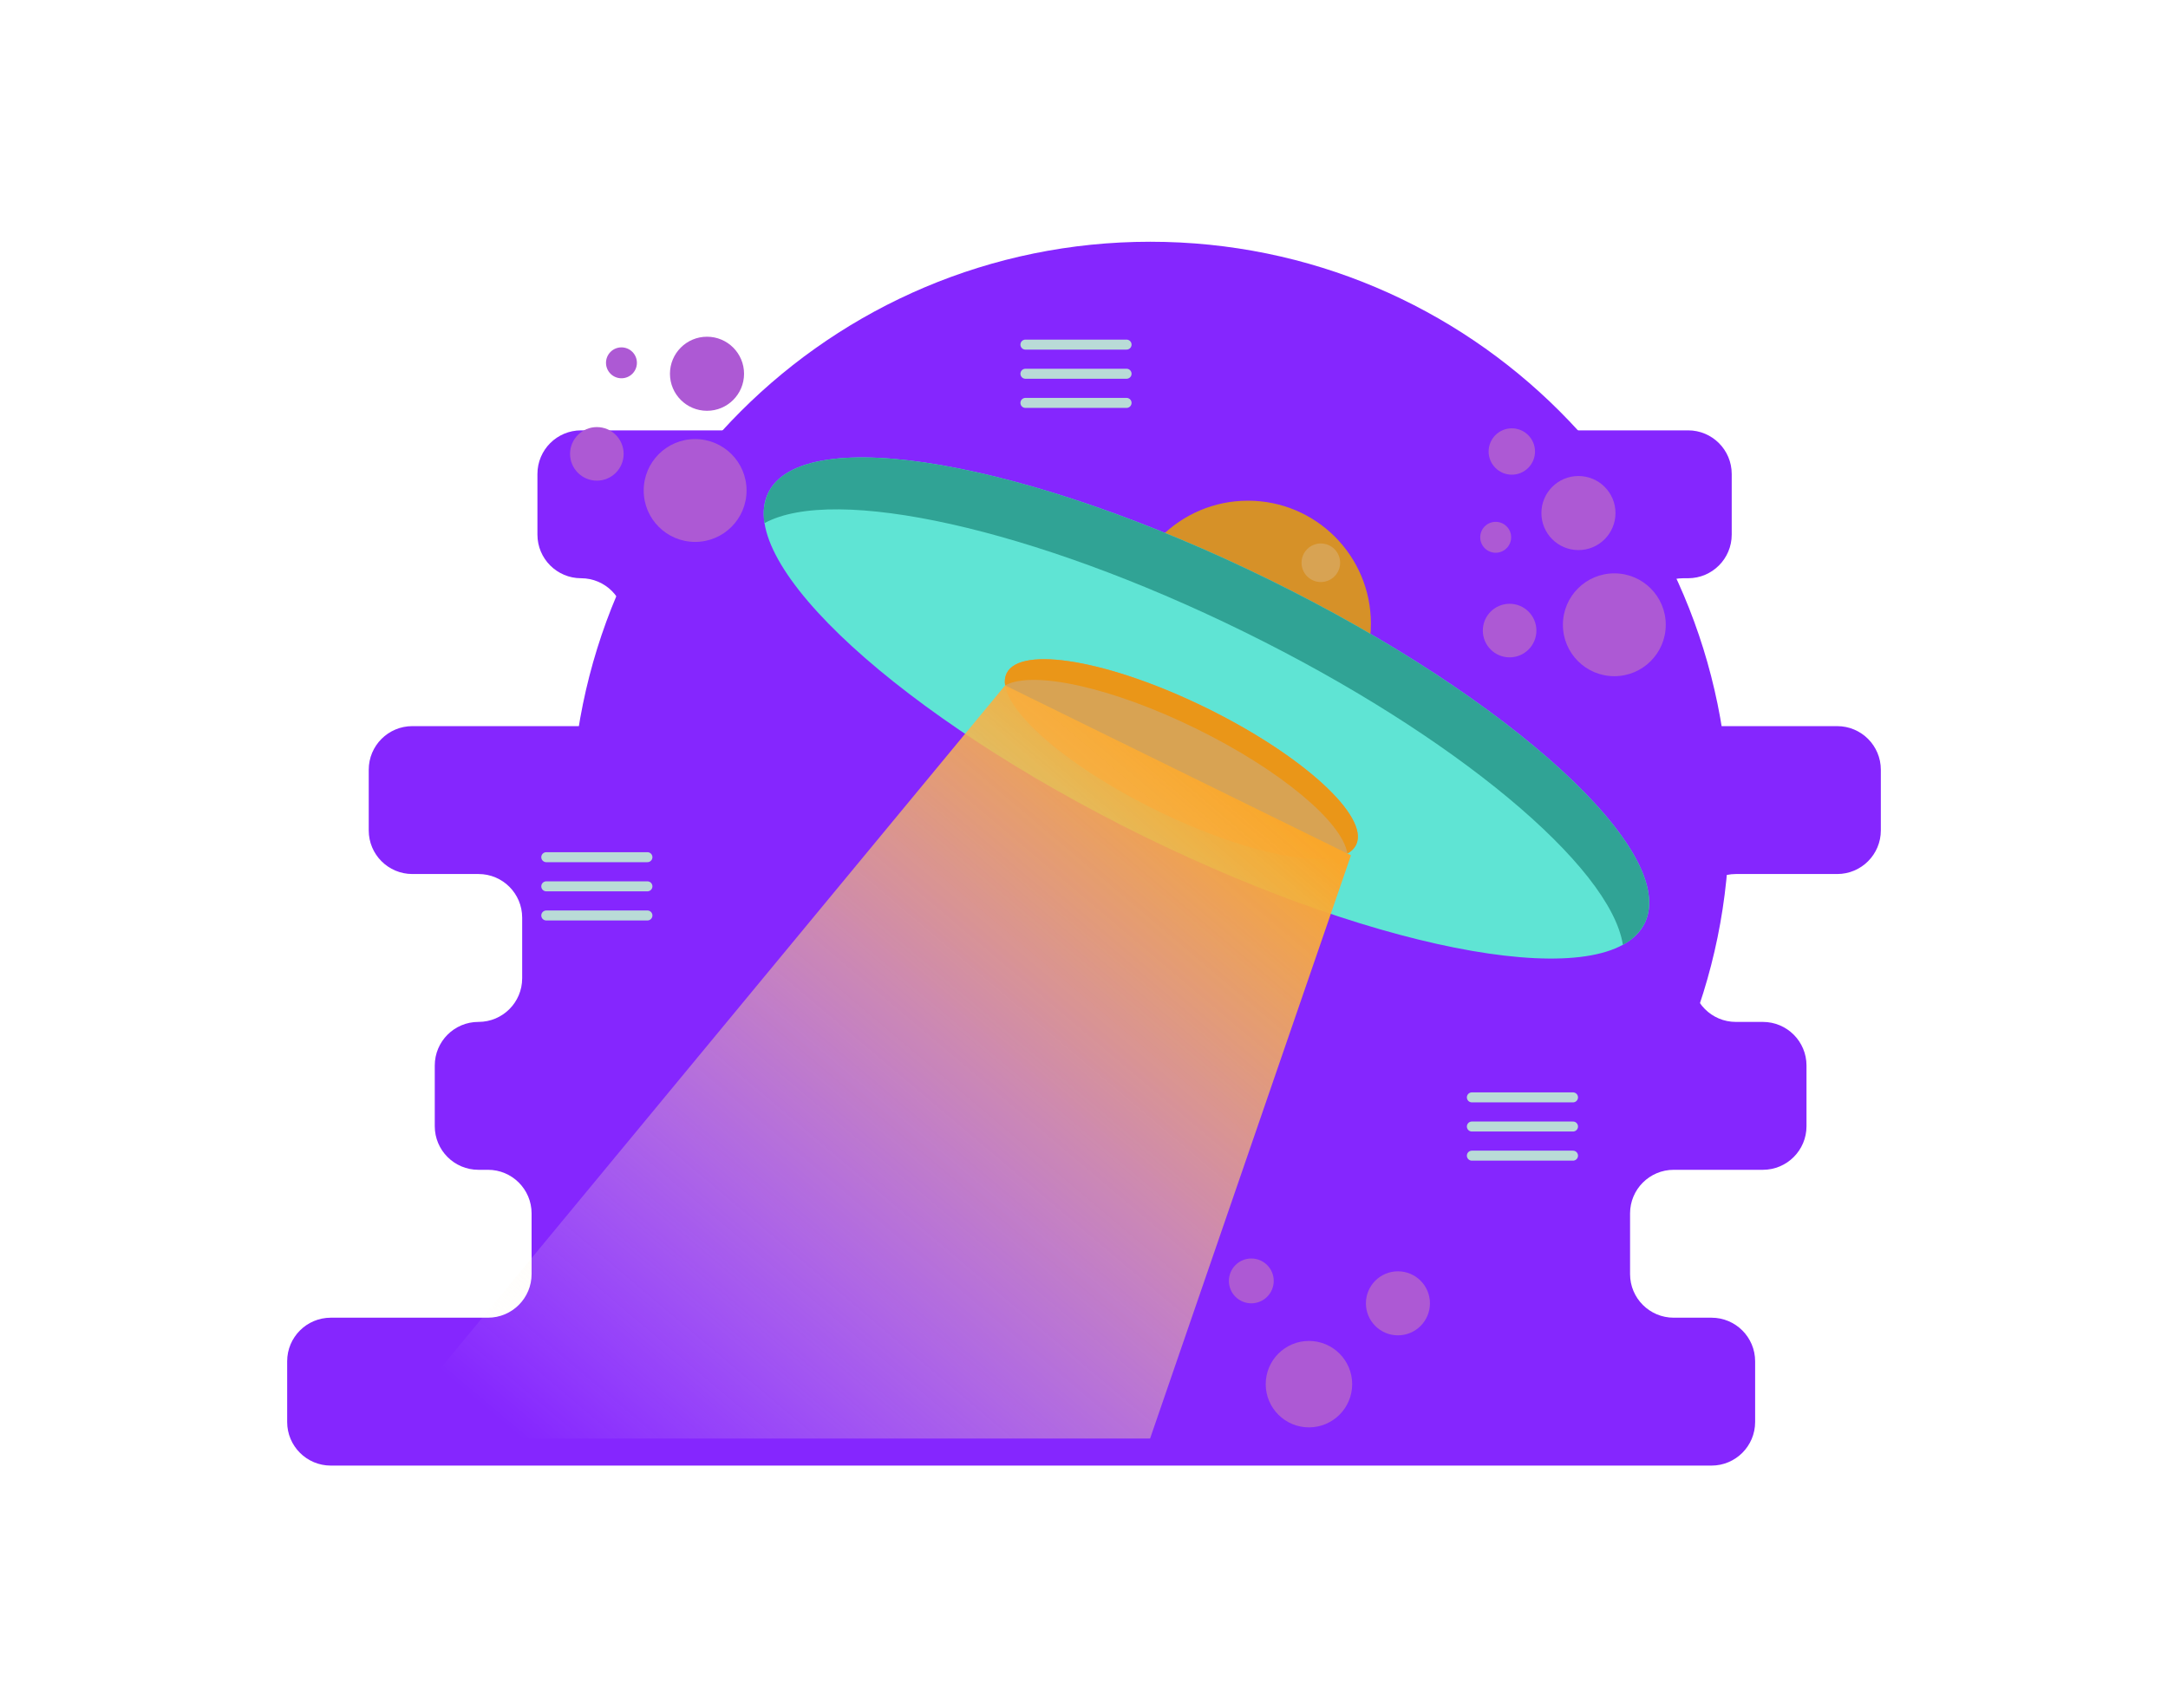
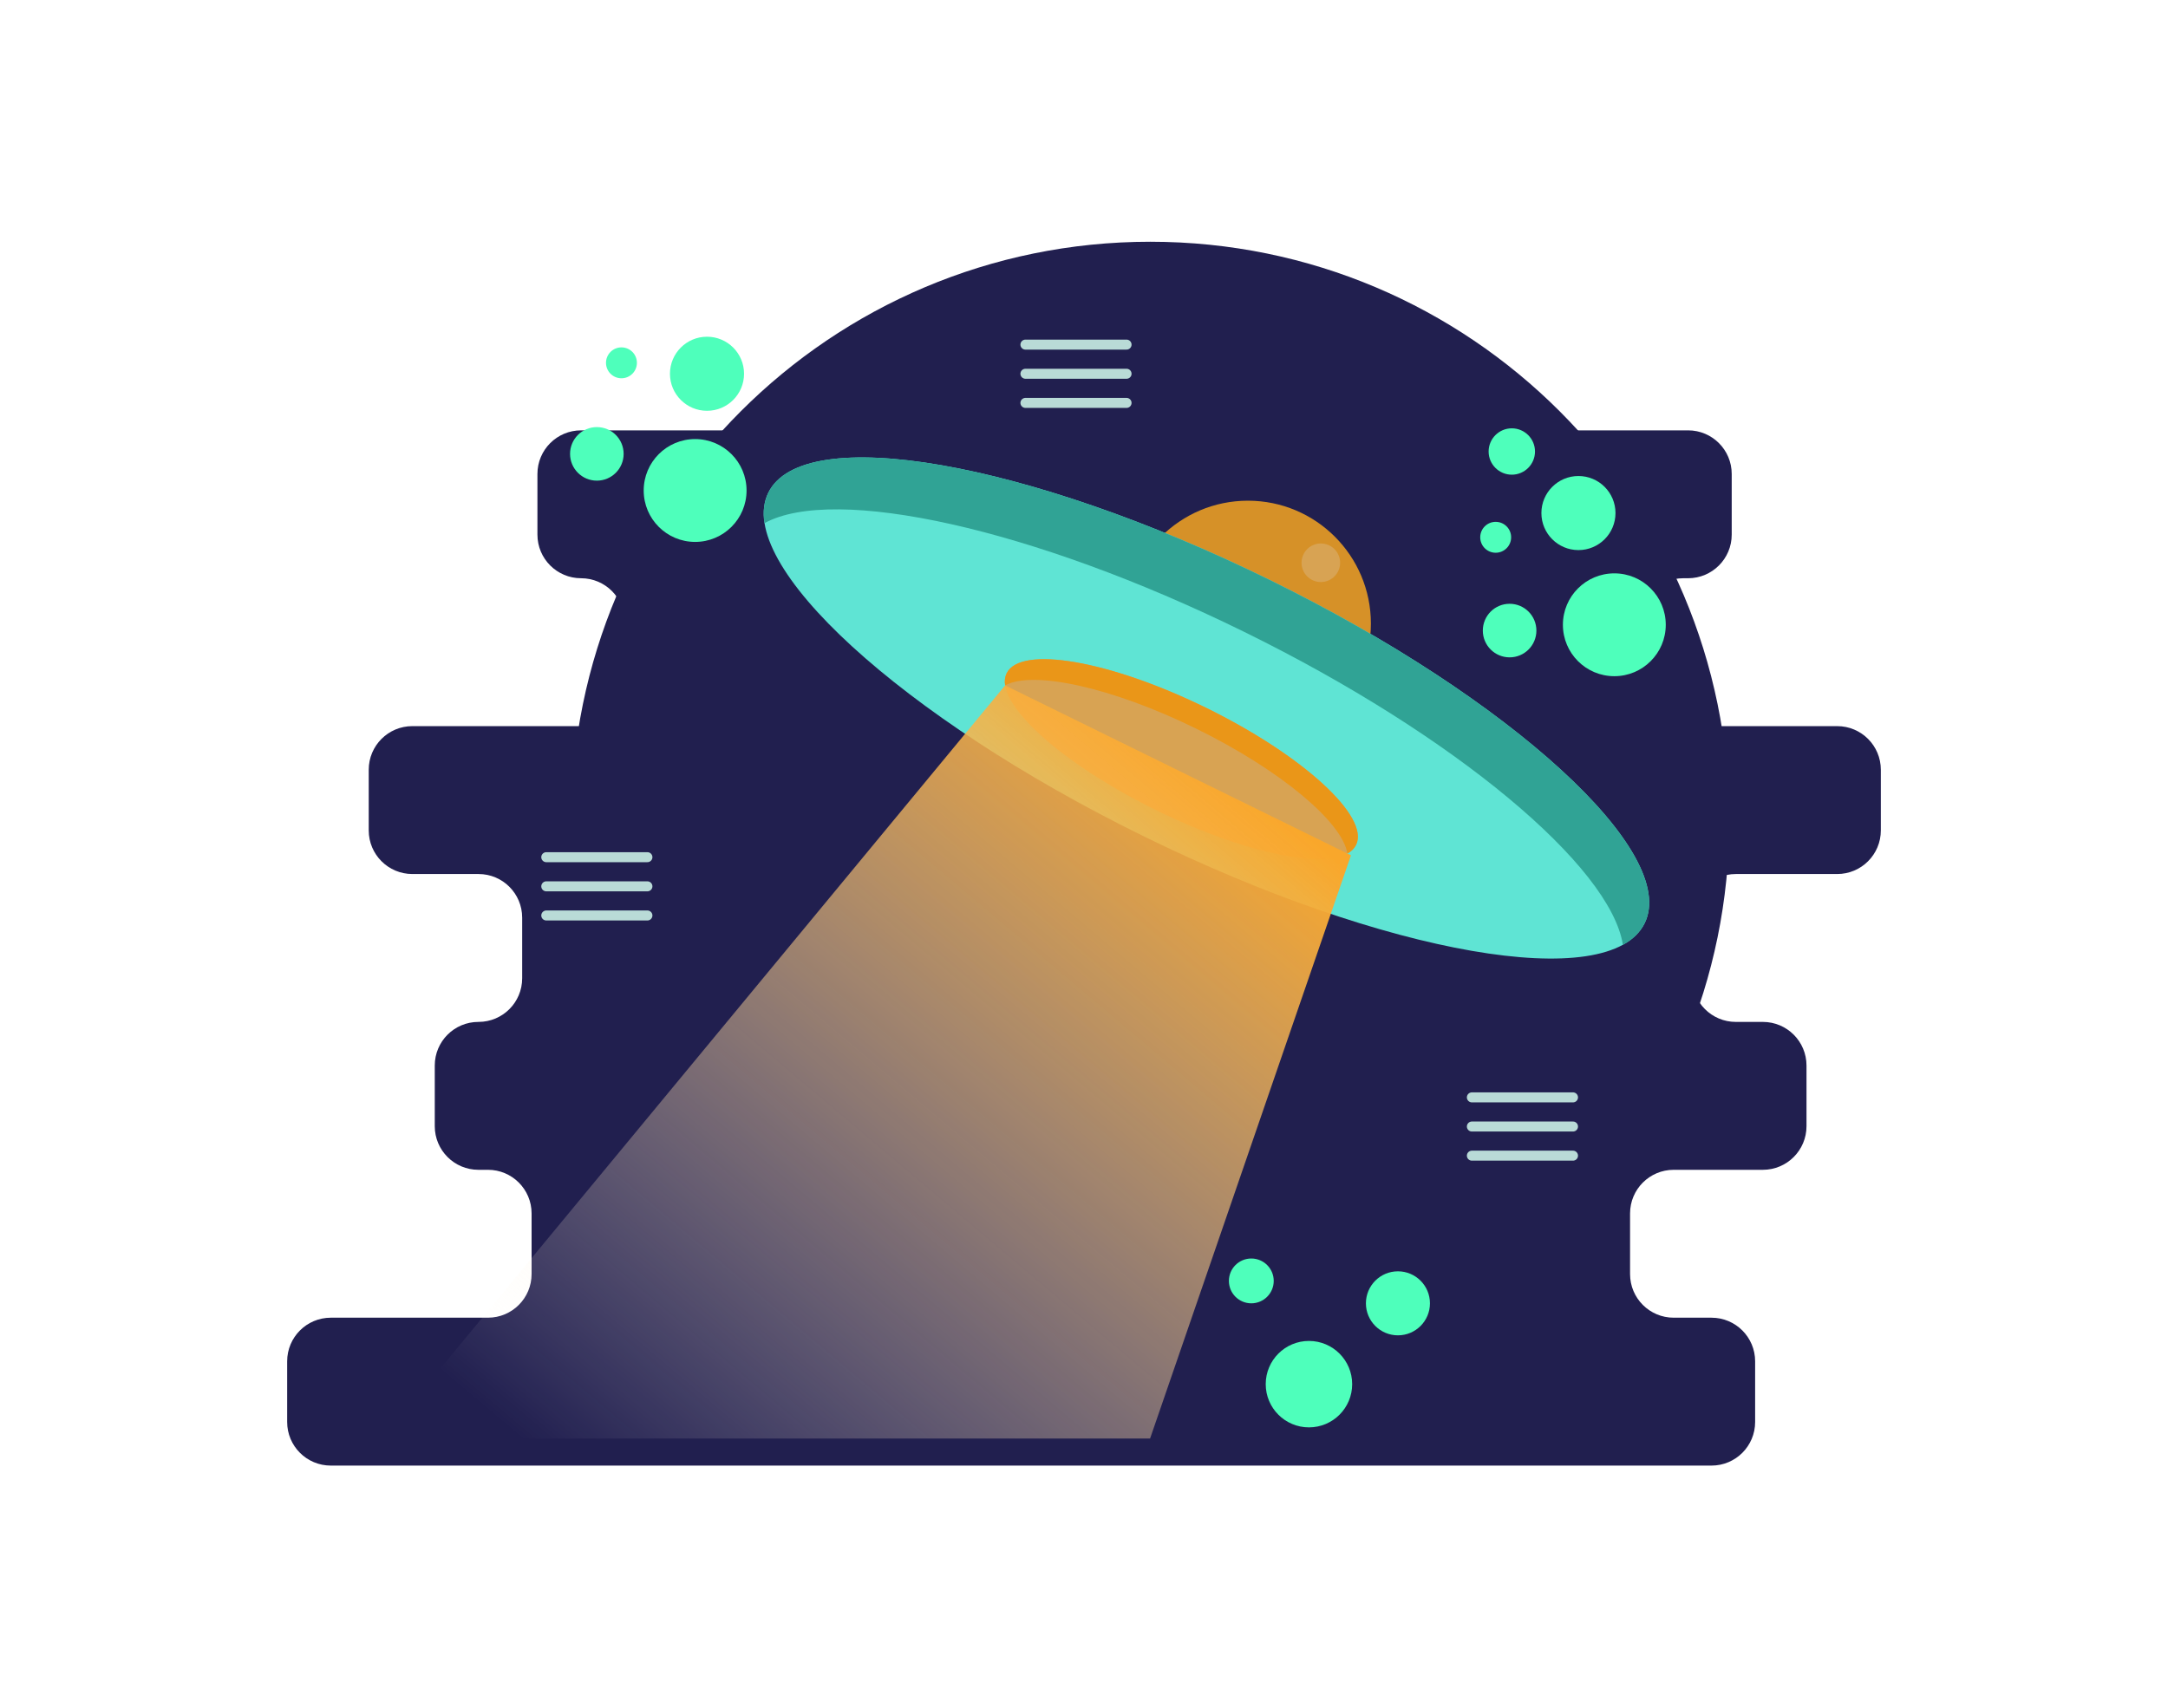
<svg xmlns="http://www.w3.org/2000/svg" data-name="Layer 1" viewBox="0 0 650 512">
  <defs>
    <linearGradient id="a" x1="385.269" x2="197.929" y1="244.818" y2="466.678" gradientUnits="userSpaceOnUse">
      <stop class="stopColorf9ae2b svgShape" offset="0" stop-color="#f9a72b" />
      <stop class="stopColorffffff svgShape" offset="1" stop-color="#fff" stop-opacity="0" />
    </linearGradient>
  </defs>
-   <circle cx="344.862" cy="246.113" r="173.618" fill="#8526fe" class="colordbe8ec svgShape" />
-   <path fill="#8526fe" d="M563.904,249.025V230.834a13.079,13.079,0,0,0-13.079-13.079h-46.166a13.079,13.079,0,0,1-13.079-13.079V186.484a13.079,13.079,0,0,1,13.079-13.079h1.458a13.079,13.079,0,0,0,13.079-13.079V142.134a13.079,13.079,0,0,0-13.079-13.079H174.209a13.079,13.079,0,0,0-13.079,13.079v18.191a13.079,13.079,0,0,0,13.079,13.079h0a13.079,13.079,0,0,1,13.079,13.079v18.191a13.079,13.079,0,0,1-13.079,13.079H123.63a13.079,13.079,0,0,0-13.079,13.079V249.025a13.079,13.079,0,0,0,13.079,13.079h19.847a13.079,13.079,0,0,1,13.079,13.079v18.191a13.079,13.079,0,0,1-13.079,13.079h-.048A13.079,13.079,0,0,0,130.349,319.534V337.725a13.079,13.079,0,0,0,13.079,13.079h2.871A13.079,13.079,0,0,1,159.379,363.884v18.191a13.079,13.079,0,0,1-13.079,13.079H99.175a13.079,13.079,0,0,0-13.079,13.079v18.191A13.079,13.079,0,0,0,99.175,439.505h413.963a13.079,13.079,0,0,0,13.079-13.079V408.234a13.079,13.079,0,0,0-13.079-13.079H501.798a13.079,13.079,0,0,1-13.079-13.079V363.884a13.079,13.079,0,0,1,13.079-13.079h26.74A13.079,13.079,0,0,0,541.617,337.725V319.534a13.079,13.079,0,0,0-13.079-13.079H520.426a13.079,13.079,0,0,1-13.079-13.079V275.184A13.079,13.079,0,0,1,520.426,262.104H550.825A13.079,13.079,0,0,0,563.904,249.025Z" class="colordbe8ec svgShape" />
+   <circle cx="344.862" cy="246.113" r="173.618" fill="#211f4f" class="colordbe8ec svgShape" />
+   <path fill="#211f4f" d="M563.904,249.025V230.834a13.079,13.079,0,0,0-13.079-13.079h-46.166a13.079,13.079,0,0,1-13.079-13.079V186.484a13.079,13.079,0,0,1,13.079-13.079h1.458a13.079,13.079,0,0,0,13.079-13.079V142.134a13.079,13.079,0,0,0-13.079-13.079H174.209a13.079,13.079,0,0,0-13.079,13.079v18.191a13.079,13.079,0,0,0,13.079,13.079h0a13.079,13.079,0,0,1,13.079,13.079v18.191a13.079,13.079,0,0,1-13.079,13.079H123.63a13.079,13.079,0,0,0-13.079,13.079V249.025a13.079,13.079,0,0,0,13.079,13.079h19.847a13.079,13.079,0,0,1,13.079,13.079v18.191a13.079,13.079,0,0,1-13.079,13.079h-.048A13.079,13.079,0,0,0,130.349,319.534V337.725a13.079,13.079,0,0,0,13.079,13.079h2.871A13.079,13.079,0,0,1,159.379,363.884v18.191a13.079,13.079,0,0,1-13.079,13.079H99.175a13.079,13.079,0,0,0-13.079,13.079v18.191A13.079,13.079,0,0,0,99.175,439.505h413.963a13.079,13.079,0,0,0,13.079-13.079V408.234a13.079,13.079,0,0,0-13.079-13.079H501.798a13.079,13.079,0,0,1-13.079-13.079V363.884a13.079,13.079,0,0,1,13.079-13.079h26.74A13.079,13.079,0,0,0,541.617,337.725V319.534a13.079,13.079,0,0,0-13.079-13.079H520.426a13.079,13.079,0,0,1-13.079-13.079V275.184A13.079,13.079,0,0,1,520.426,262.104H550.825A13.079,13.079,0,0,0,563.904,249.025Z" class="colordbe8ec svgShape" />
  <line x1="163.784" x2="194.105" y1="257.056" y2="257.056" fill="none" stroke="#b9dbd7" stroke-linecap="round" stroke-miterlimit="10" stroke-width="3" class="colorStrokeb9d4db svgStroke" />
  <line x1="163.784" x2="194.105" y1="265.796" y2="265.796" fill="none" stroke="#b9dbd7" stroke-linecap="round" stroke-miterlimit="10" stroke-width="3" class="colorStrokeb9d4db svgStroke" />
  <line x1="163.784" x2="194.105" y1="274.535" y2="274.535" fill="none" stroke="#b9dbd7" stroke-linecap="round" stroke-miterlimit="10" stroke-width="3" class="colorStrokeb9d4db svgStroke" />
  <line x1="441.29" x2="471.61" y1="329.084" y2="329.084" fill="none" stroke="#b9dbd7" stroke-linecap="round" stroke-miterlimit="10" stroke-width="3" class="colorStrokeb9d4db svgStroke" />
  <line x1="441.29" x2="471.61" y1="337.823" y2="337.823" fill="none" stroke="#b9dbd7" stroke-linecap="round" stroke-miterlimit="10" stroke-width="3" class="colorStrokeb9d4db svgStroke" />
  <line x1="441.29" x2="471.61" y1="346.562" y2="346.562" fill="none" stroke="#b9dbd7" stroke-linecap="round" stroke-miterlimit="10" stroke-width="3" class="colorStrokeb9d4db svgStroke" />
  <line x1="307.44" x2="337.76" y1="103.344" y2="103.344" fill="none" stroke="#b9dbd7" stroke-linecap="round" stroke-miterlimit="10" stroke-width="3" class="colorStrokeb9d4db svgStroke" />
  <line x1="307.44" x2="337.76" y1="112.083" y2="112.083" fill="none" stroke="#b9dbd7" stroke-linecap="round" stroke-miterlimit="10" stroke-width="3" class="colorStrokeb9d4db svgStroke" />
  <line x1="307.44" x2="337.76" y1="120.823" y2="120.823" fill="none" stroke="#b9dbd7" stroke-linecap="round" stroke-miterlimit="10" stroke-width="3" class="colorStrokeb9d4db svgStroke" />
-   <circle cx="392.443" cy="415.084" r="12.96" fill="#ad59d4" class="colorb9d4db svgShape" />
-   <circle cx="375.163" cy="384.124" r="6.72" fill="#ad59d4" class="colorb9d4db svgShape" />
-   <circle cx="419.121" cy="390.844" r="9.6" fill="#ad59d4" class="colorb9d4db svgShape" />
-   <circle cx="208.41" cy="147.091" r="15.42" fill="#ad59d4" class="colorb9d4db svgShape" />
-   <circle cx="178.945" cy="136.108" r="8.032" fill="#ad59d4" class="colorb9d4db svgShape" />
-   <circle cx="186.322" cy="108.805" r="4.633" fill="#ad59d4" class="colorb9d4db svgShape" />
-   <circle cx="211.97" cy="112.083" r="11.107" fill="#ad59d4" class="colorb9d4db svgShape" />
-   <circle cx="484.002" cy="187.359" r="15.42" fill="#ad59d4" class="colorb9d4db svgShape" />
-   <circle cx="452.605" cy="189.097" r="8.032" fill="#ad59d4" class="colorb9d4db svgShape" />
-   <circle cx="453.264" cy="135.399" r="6.952" fill="#ad59d4" class="colorb9d4db svgShape" />
-   <circle cx="448.429" cy="161.125" r="4.633" fill="#ad59d4" class="colorb9d4db svgShape" />
-   <circle cx="473.242" cy="153.856" r="11.107" fill="#ad59d4" class="colorb9d4db svgShape" />
+   <circle cx="392.443" cy="415.084" r="12.96" fill="#4effbb" class="colorb9d4db svgShape" />
+   <circle cx="375.163" cy="384.124" r="6.72" fill="#4effbb" class="colorb9d4db svgShape" />
+   <circle cx="419.121" cy="390.844" r="9.6" fill="#4effbb" class="colorb9d4db svgShape" />
+   <circle cx="208.41" cy="147.091" r="15.42" fill="#4effbb" class="colorb9d4db svgShape" />
+   <circle cx="178.945" cy="136.108" r="8.032" fill="#4effbb" class="colorb9d4db svgShape" />
+   <circle cx="186.322" cy="108.805" r="4.633" fill="#4effbb" class="colorb9d4db svgShape" />
+   <circle cx="211.97" cy="112.083" r="11.107" fill="#4effbb" class="colorb9d4db svgShape" />
+   <circle cx="484.002" cy="187.359" r="15.42" fill="#4effbb" class="colorb9d4db svgShape" />
+   <circle cx="452.605" cy="189.097" r="8.032" fill="#4effbb" class="colorb9d4db svgShape" />
+   <circle cx="453.264" cy="135.399" r="6.952" fill="#4effbb" class="colorb9d4db svgShape" />
+   <circle cx="448.429" cy="161.125" r="4.633" fill="#4effbb" class="colorb9d4db svgShape" />
+   <circle cx="473.242" cy="153.856" r="11.107" fill="#4effbb" class="colorb9d4db svgShape" />
  <circle cx="374.151" cy="187.015" r="36.865" fill="#d69128" class="colord62828 svgShape" />
  <circle cx="396.007" cy="168.761" r="5.783" fill="#d8a353" class="colorf9ae2b svgShape" />
  <ellipse cx="361.718" cy="212.316" fill="#5fe4d4" class="color409cb5 svgShape" rx="42.828" ry="146.375" transform="rotate(-63.832 361.718 212.316)" />
  <path fill="#30a395" d="M372.955,189.448c63.439,31.172,109.909,70.34,113.612,93.881a14.992,14.992,0,0,0,6.523-6.46c10.431-21.229-39.93-67.34-112.485-102.991s-139.828-47.343-150.259-26.114a14.996,14.996,0,0,0-1.128,9.111C250.117,145.421,309.516,158.275,372.955,189.448Z" class="color3086a3 svgShape" />
  <ellipse cx="354.187" cy="227.643" fill="#d8a353" class="colorf9ae2b svgShape" rx="17.077" ry="58.364" transform="rotate(-63.832 354.187 227.643)" />
  <path fill="#ea9618" d="M358.668,218.524c25.295,12.429,43.824,28.047,45.301,37.433a5.978,5.978,0,0,0,2.601-2.576c4.159-8.465-15.921-26.85-44.851-41.066s-55.754-18.877-59.913-10.413a5.979,5.979,0,0,0-.45,3.633C309.688,200.97,333.373,206.095,358.668,218.524Z" class="colorea9918 svgShape" />
  <polygon fill="url(#a)" points="344.814 431.385 114.668 431.385 301.355 205.536 405.044 256.486 344.814 431.385" />
</svg>
